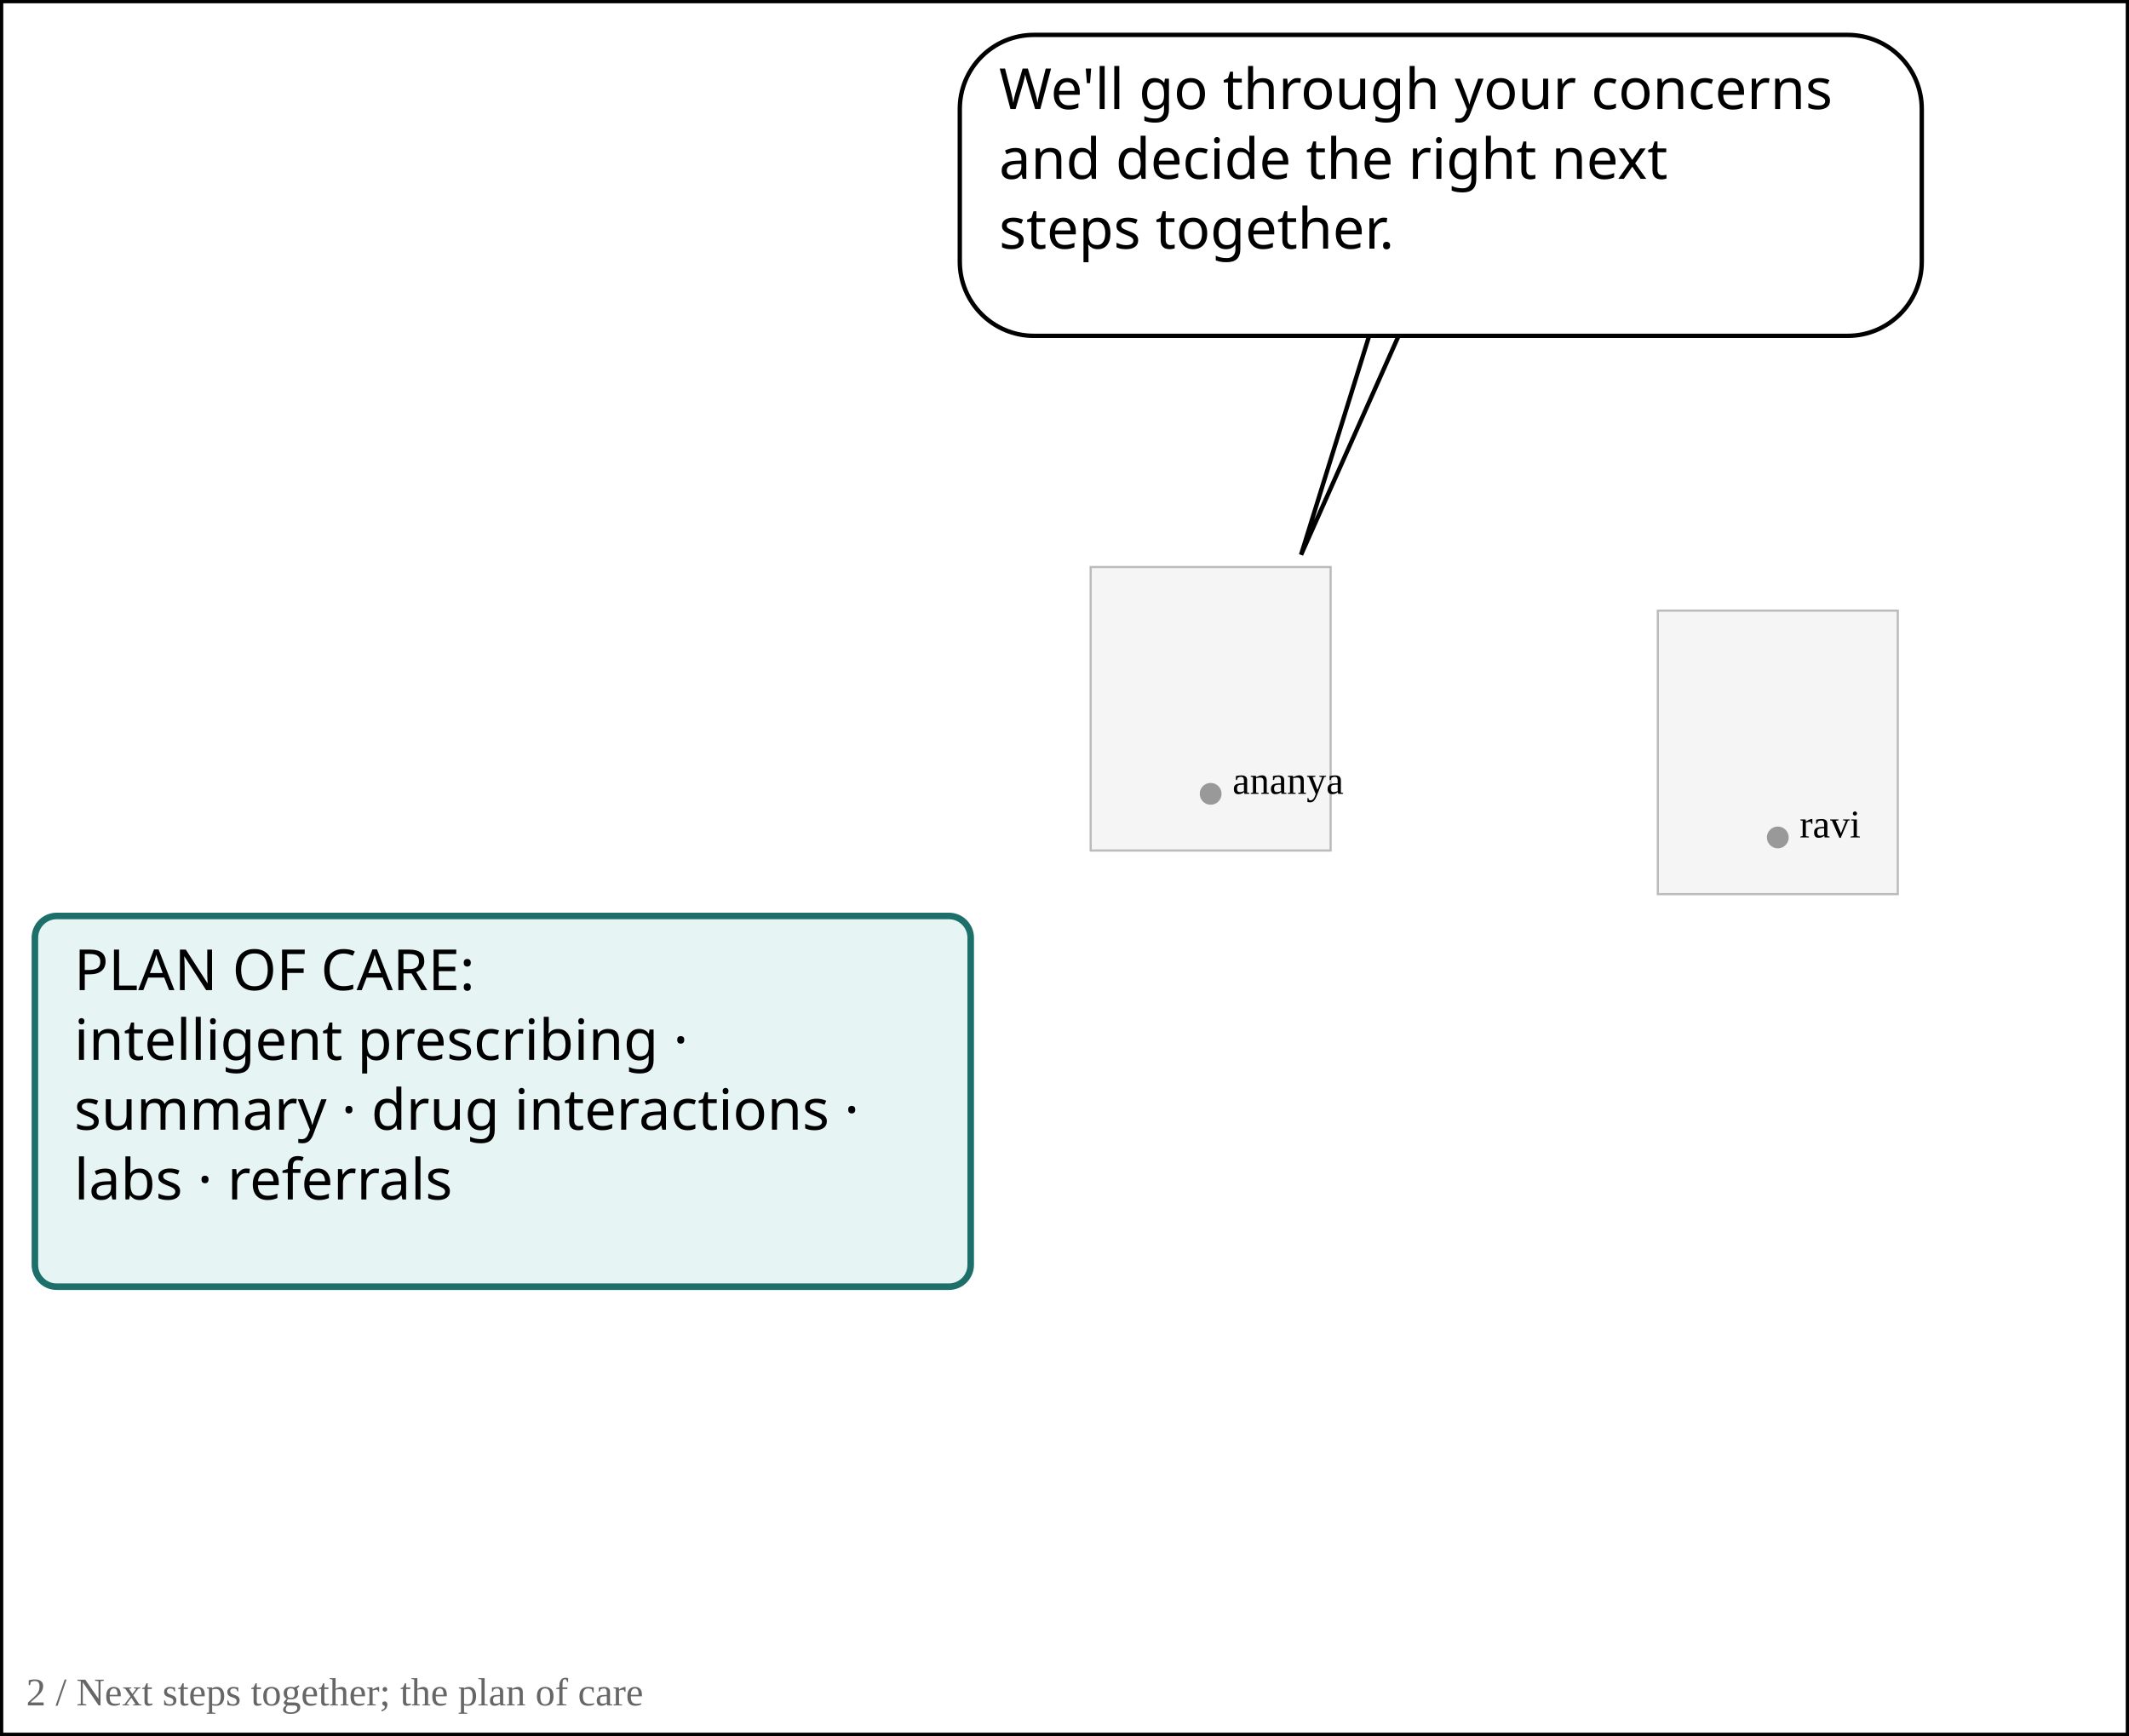
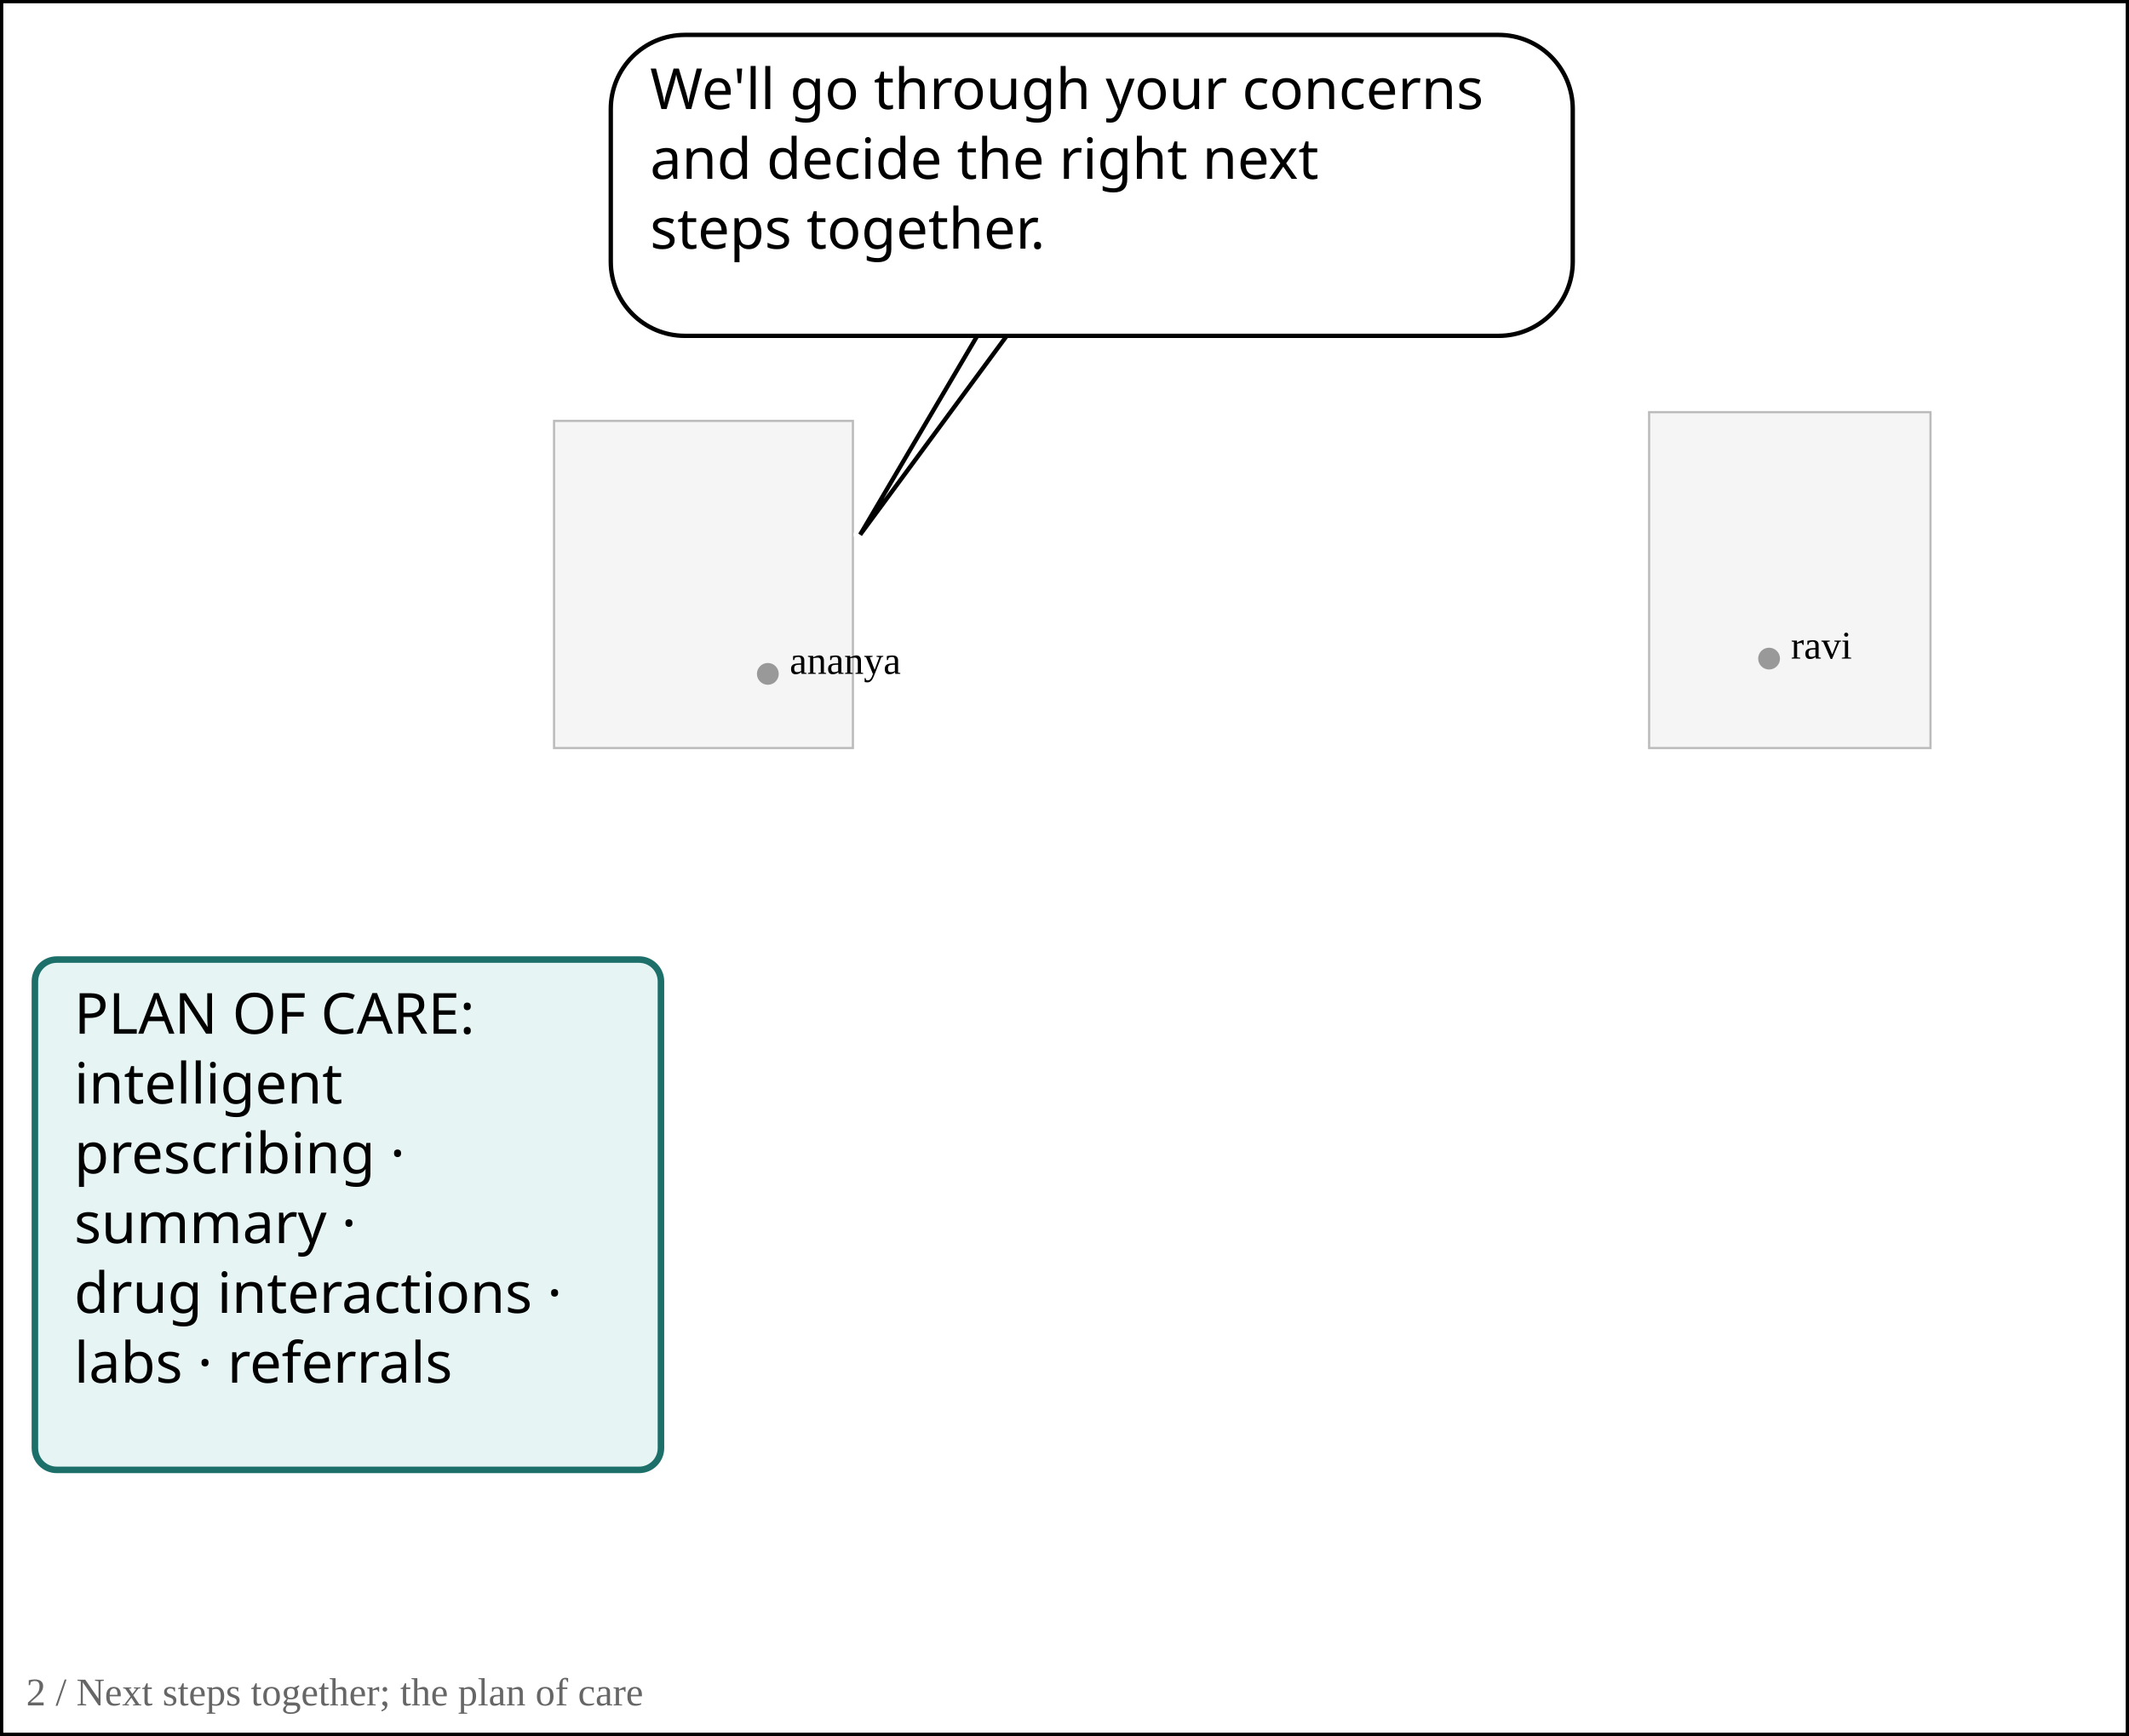
<svg xmlns="http://www.w3.org/2000/svg" width="976" height="796" viewBox="24 668 976 796">
  <rect width="1024" height="1536" fill="white" />
-   <rect x="524" y="928" width="110" height="130" fill="#f5f5f5" stroke="#bbb" />
-   <circle cx="579" cy="1032" r="5" fill="#999" />
-   <text x="589" y="1032" font-size="18">ananya</text>
-   <rect x="784" y="948" width="110" height="130" fill="#f5f5f5" stroke="#bbb" />
-   <circle cx="839" cy="1052" r="5" fill="#999" />
-   <text x="849" y="1052" font-size="18">ravi</text>
+   <rect x="278" y="861" width="137" height="150" fill="#f5f5f5" stroke="#bbb" />
+   <circle cx="376" cy="977" r="5" fill="#999" />
+   <text x="386" y="977" font-size="18">ananya</text>
+   <rect x="780" y="857" width="129" height="154" fill="#f5f5f5" stroke="#bbb" />
+   <circle cx="835" cy="970" r="5" fill="#999" />
+   <text x="845" y="970" font-size="18">ravi</text>
  <rect x="24" y="668" width="976" height="796" fill="none" stroke="black" stroke-width="3" />
-   <rect x="464" y="684" width="441" height="138" rx="34" fill="white" stroke="white" stroke-width="6" />
-   <path d="M 652.823 818.259 L 620.448 922.388 L 666.823 818.259 Z" fill="white" stroke="white" stroke-width="6" stroke-linejoin="round" />
-   <rect x="40" y="1088" width="429" height="170" rx="34" fill="white" stroke="white" stroke-width="6" />
-   <path data-speaker="ananya" d="M 652.823 818.259 L 620.448 922.388 L 666.823 818.259" fill="white" stroke="black" stroke-width="2" />
-   <rect x="464" y="684" width="441" height="138" rx="34" fill="white" stroke="black" stroke-width="2" />
-   <text x="482" y="718" font-family="Meiryo,MS Gothic,sans-serif" font-size="26" fill="black">We'll go through your concerns </text>
-   <text x="482" y="750" font-family="Meiryo,MS Gothic,sans-serif" font-size="26" fill="black">and decide the right next </text>
-   <text x="482" y="782" font-family="Meiryo,MS Gothic,sans-serif" font-size="26" fill="black">steps together.</text>
-   <rect x="40" y="1088" width="429" height="170" rx="10" fill="#e6f4f3" stroke="#1d6f6a" stroke-width="3" />
-   <text x="58" y="1122" font-family="Meiryo,MS Gothic,sans-serif" font-size="26" fill="black">PLAN OF CARE: </text>
-   <text x="58" y="1154" font-family="Meiryo,MS Gothic,sans-serif" font-size="26" fill="black">intelligent prescribing · </text>
-   <text x="58" y="1186" font-family="Meiryo,MS Gothic,sans-serif" font-size="26" fill="black">summary · drug interactions · </text>
-   <text x="58" y="1218" font-family="Meiryo,MS Gothic,sans-serif" font-size="26" fill="black">labs · referrals</text>
+   <rect x="304" y="684" width="441" height="138" rx="34" fill="white" stroke="white" stroke-width="6" />
+   <path d="M 473.967 818.666 L 418.315 913.171 L 487.967 818.666 Z" fill="white" stroke="white" stroke-width="6" stroke-linejoin="round" />
+   <rect x="40" y="1108" width="287" height="234" rx="34" fill="white" stroke="white" stroke-width="6" />
+   <path data-speaker="ananya" d="M 473.967 818.666 L 418.315 913.171 L 487.967 818.666" fill="white" stroke="black" stroke-width="2" />
+   <rect x="304" y="684" width="441" height="138" rx="34" fill="white" stroke="black" stroke-width="2" />
+   <text x="322" y="718" font-family="Meiryo,MS Gothic,sans-serif" font-size="26" fill="black">We'll go through your concerns </text>
+   <text x="322" y="750" font-family="Meiryo,MS Gothic,sans-serif" font-size="26" fill="black">and decide the right next </text>
+   <text x="322" y="782" font-family="Meiryo,MS Gothic,sans-serif" font-size="26" fill="black">steps together.</text>
+   <rect x="40" y="1108" width="287" height="234" rx="10" fill="#e6f4f3" stroke="#1d6f6a" stroke-width="3" />
+   <text x="58" y="1142" font-family="Meiryo,MS Gothic,sans-serif" font-size="26" fill="black">PLAN OF CARE: </text>
+   <text x="58" y="1174" font-family="Meiryo,MS Gothic,sans-serif" font-size="26" fill="black">intelligent </text>
+   <text x="58" y="1206" font-family="Meiryo,MS Gothic,sans-serif" font-size="26" fill="black">prescribing · </text>
+   <text x="58" y="1238" font-family="Meiryo,MS Gothic,sans-serif" font-size="26" fill="black">summary · </text>
+   <text x="58" y="1270" font-family="Meiryo,MS Gothic,sans-serif" font-size="26" fill="black">drug interactions · </text>
+   <text x="58" y="1302" font-family="Meiryo,MS Gothic,sans-serif" font-size="26" fill="black">labs · referrals</text>
  <text x="36" y="1450" font-size="18" fill="#666">2 / Next steps together; the plan of care</text>
  <text x="512" y="1500" text-anchor="middle" font-family="sans-serif" font-size="20">6</text>
</svg>
